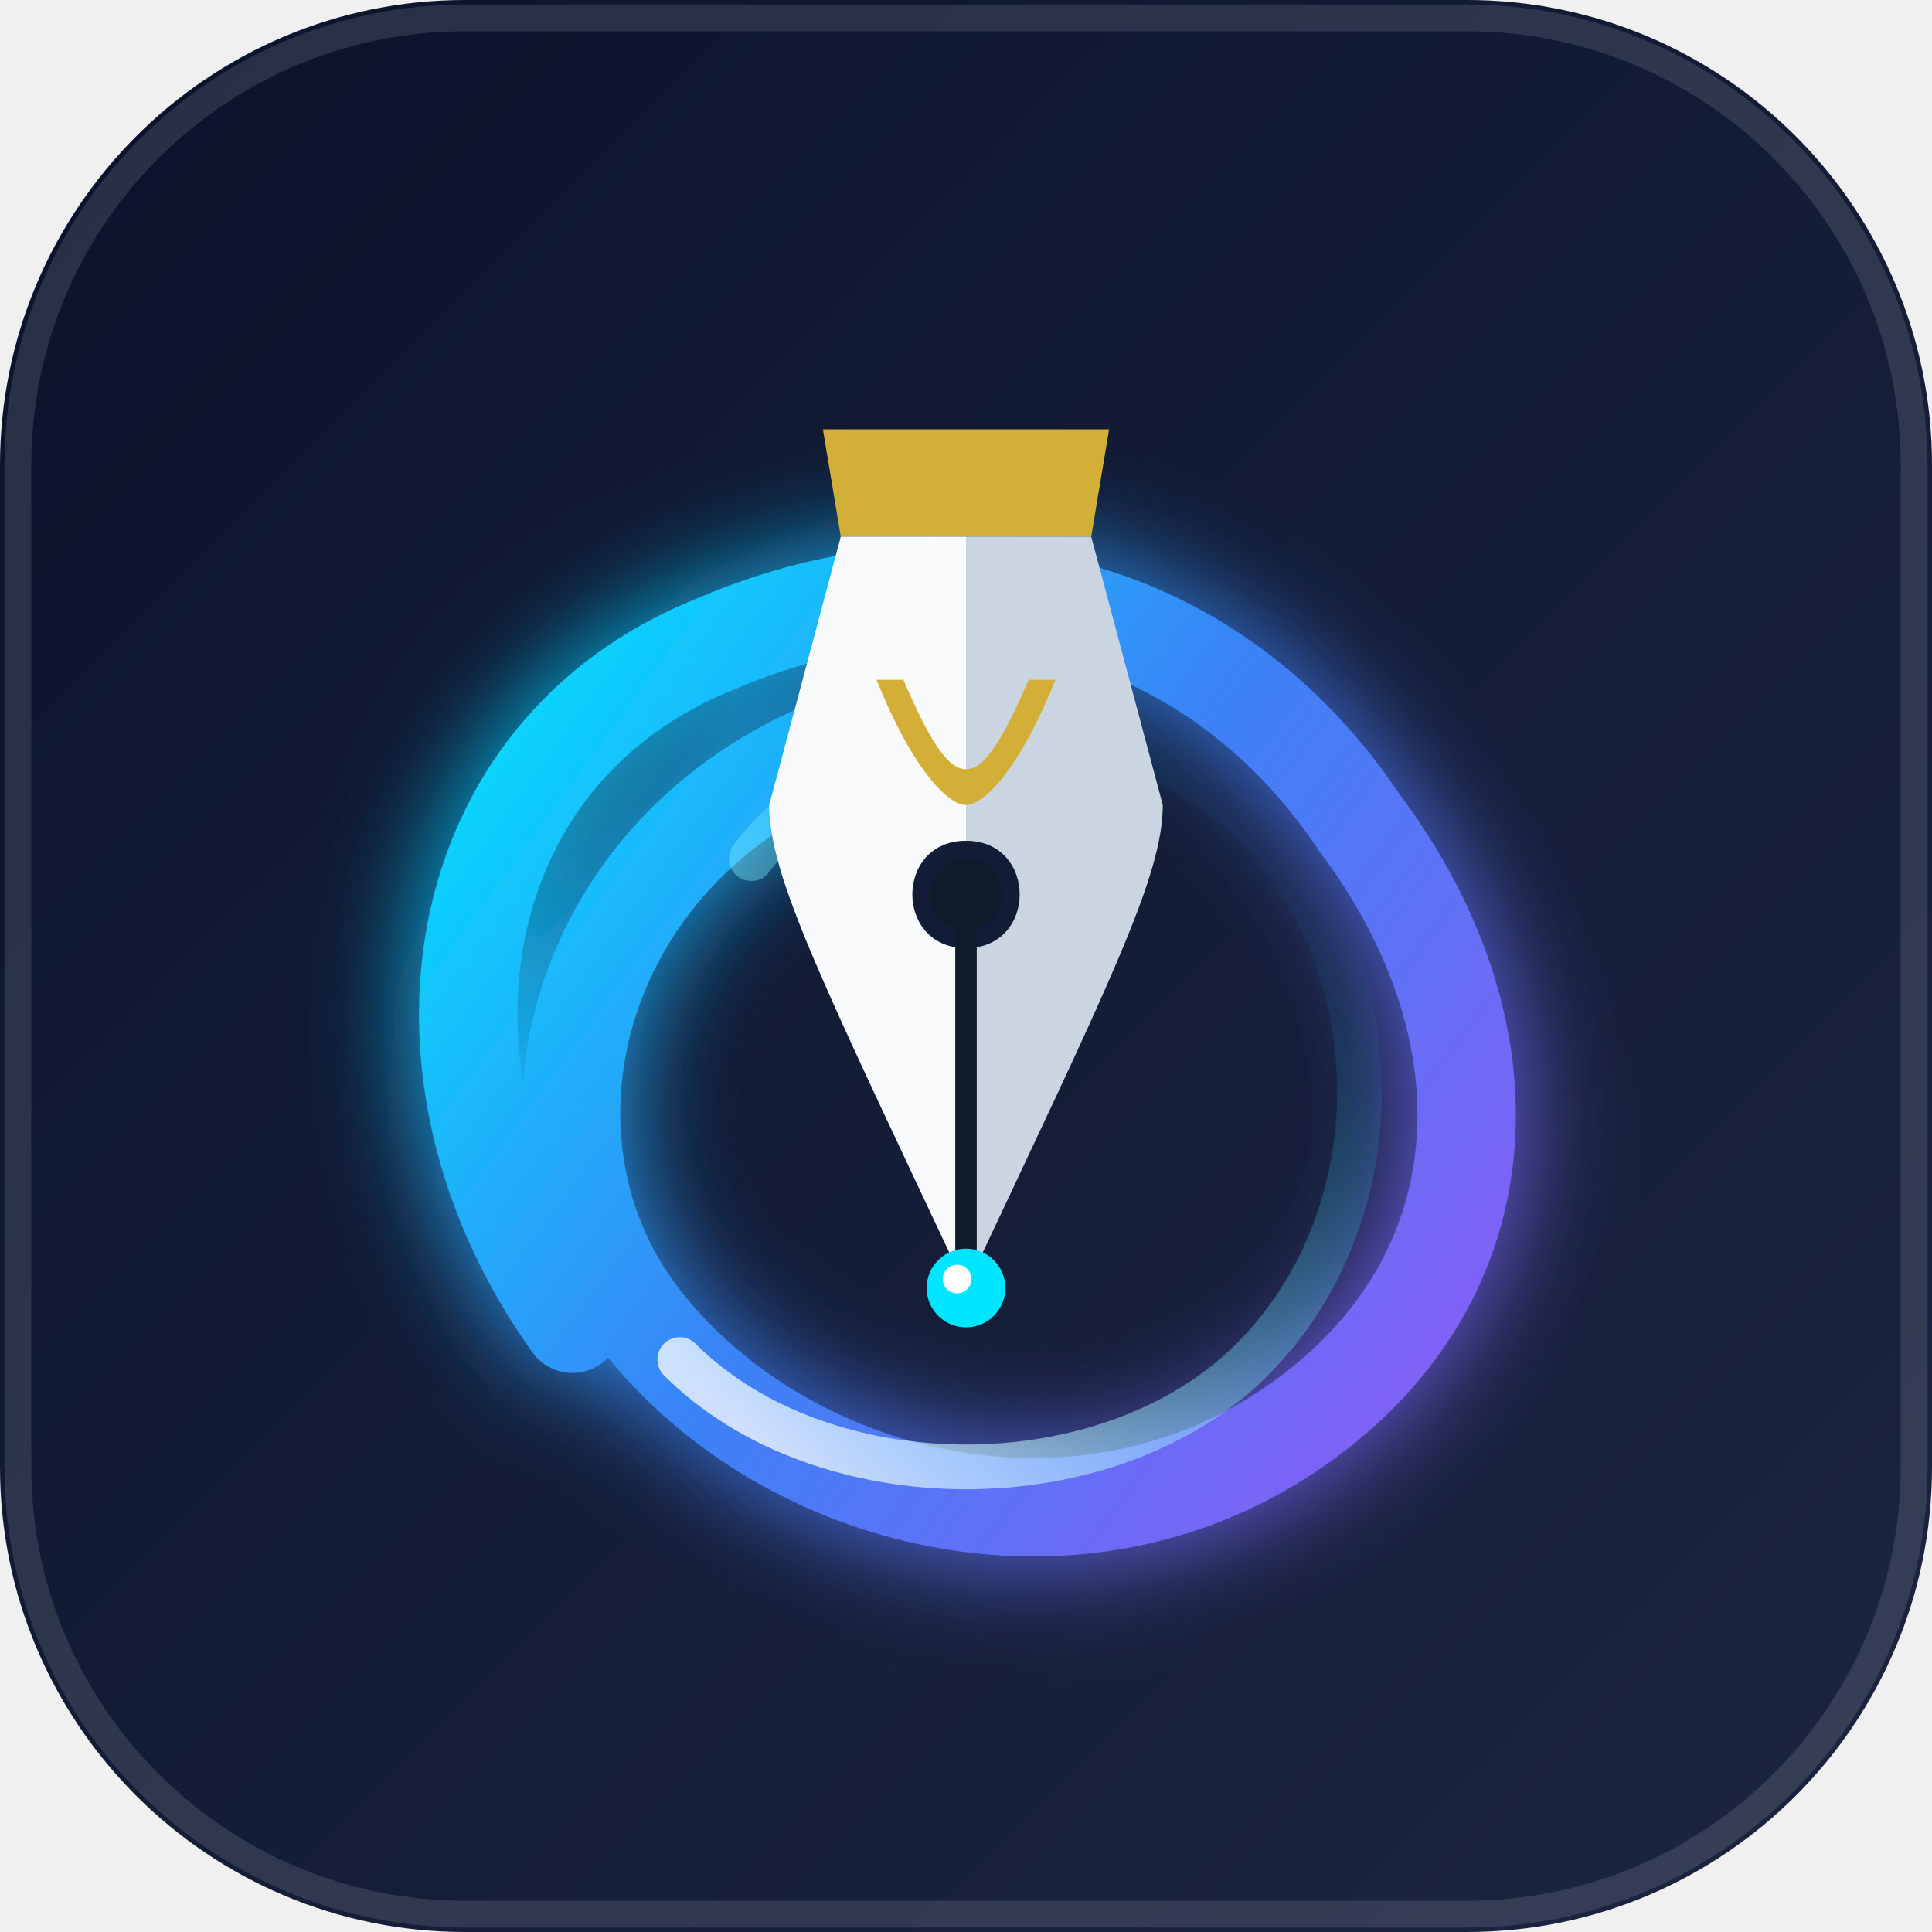
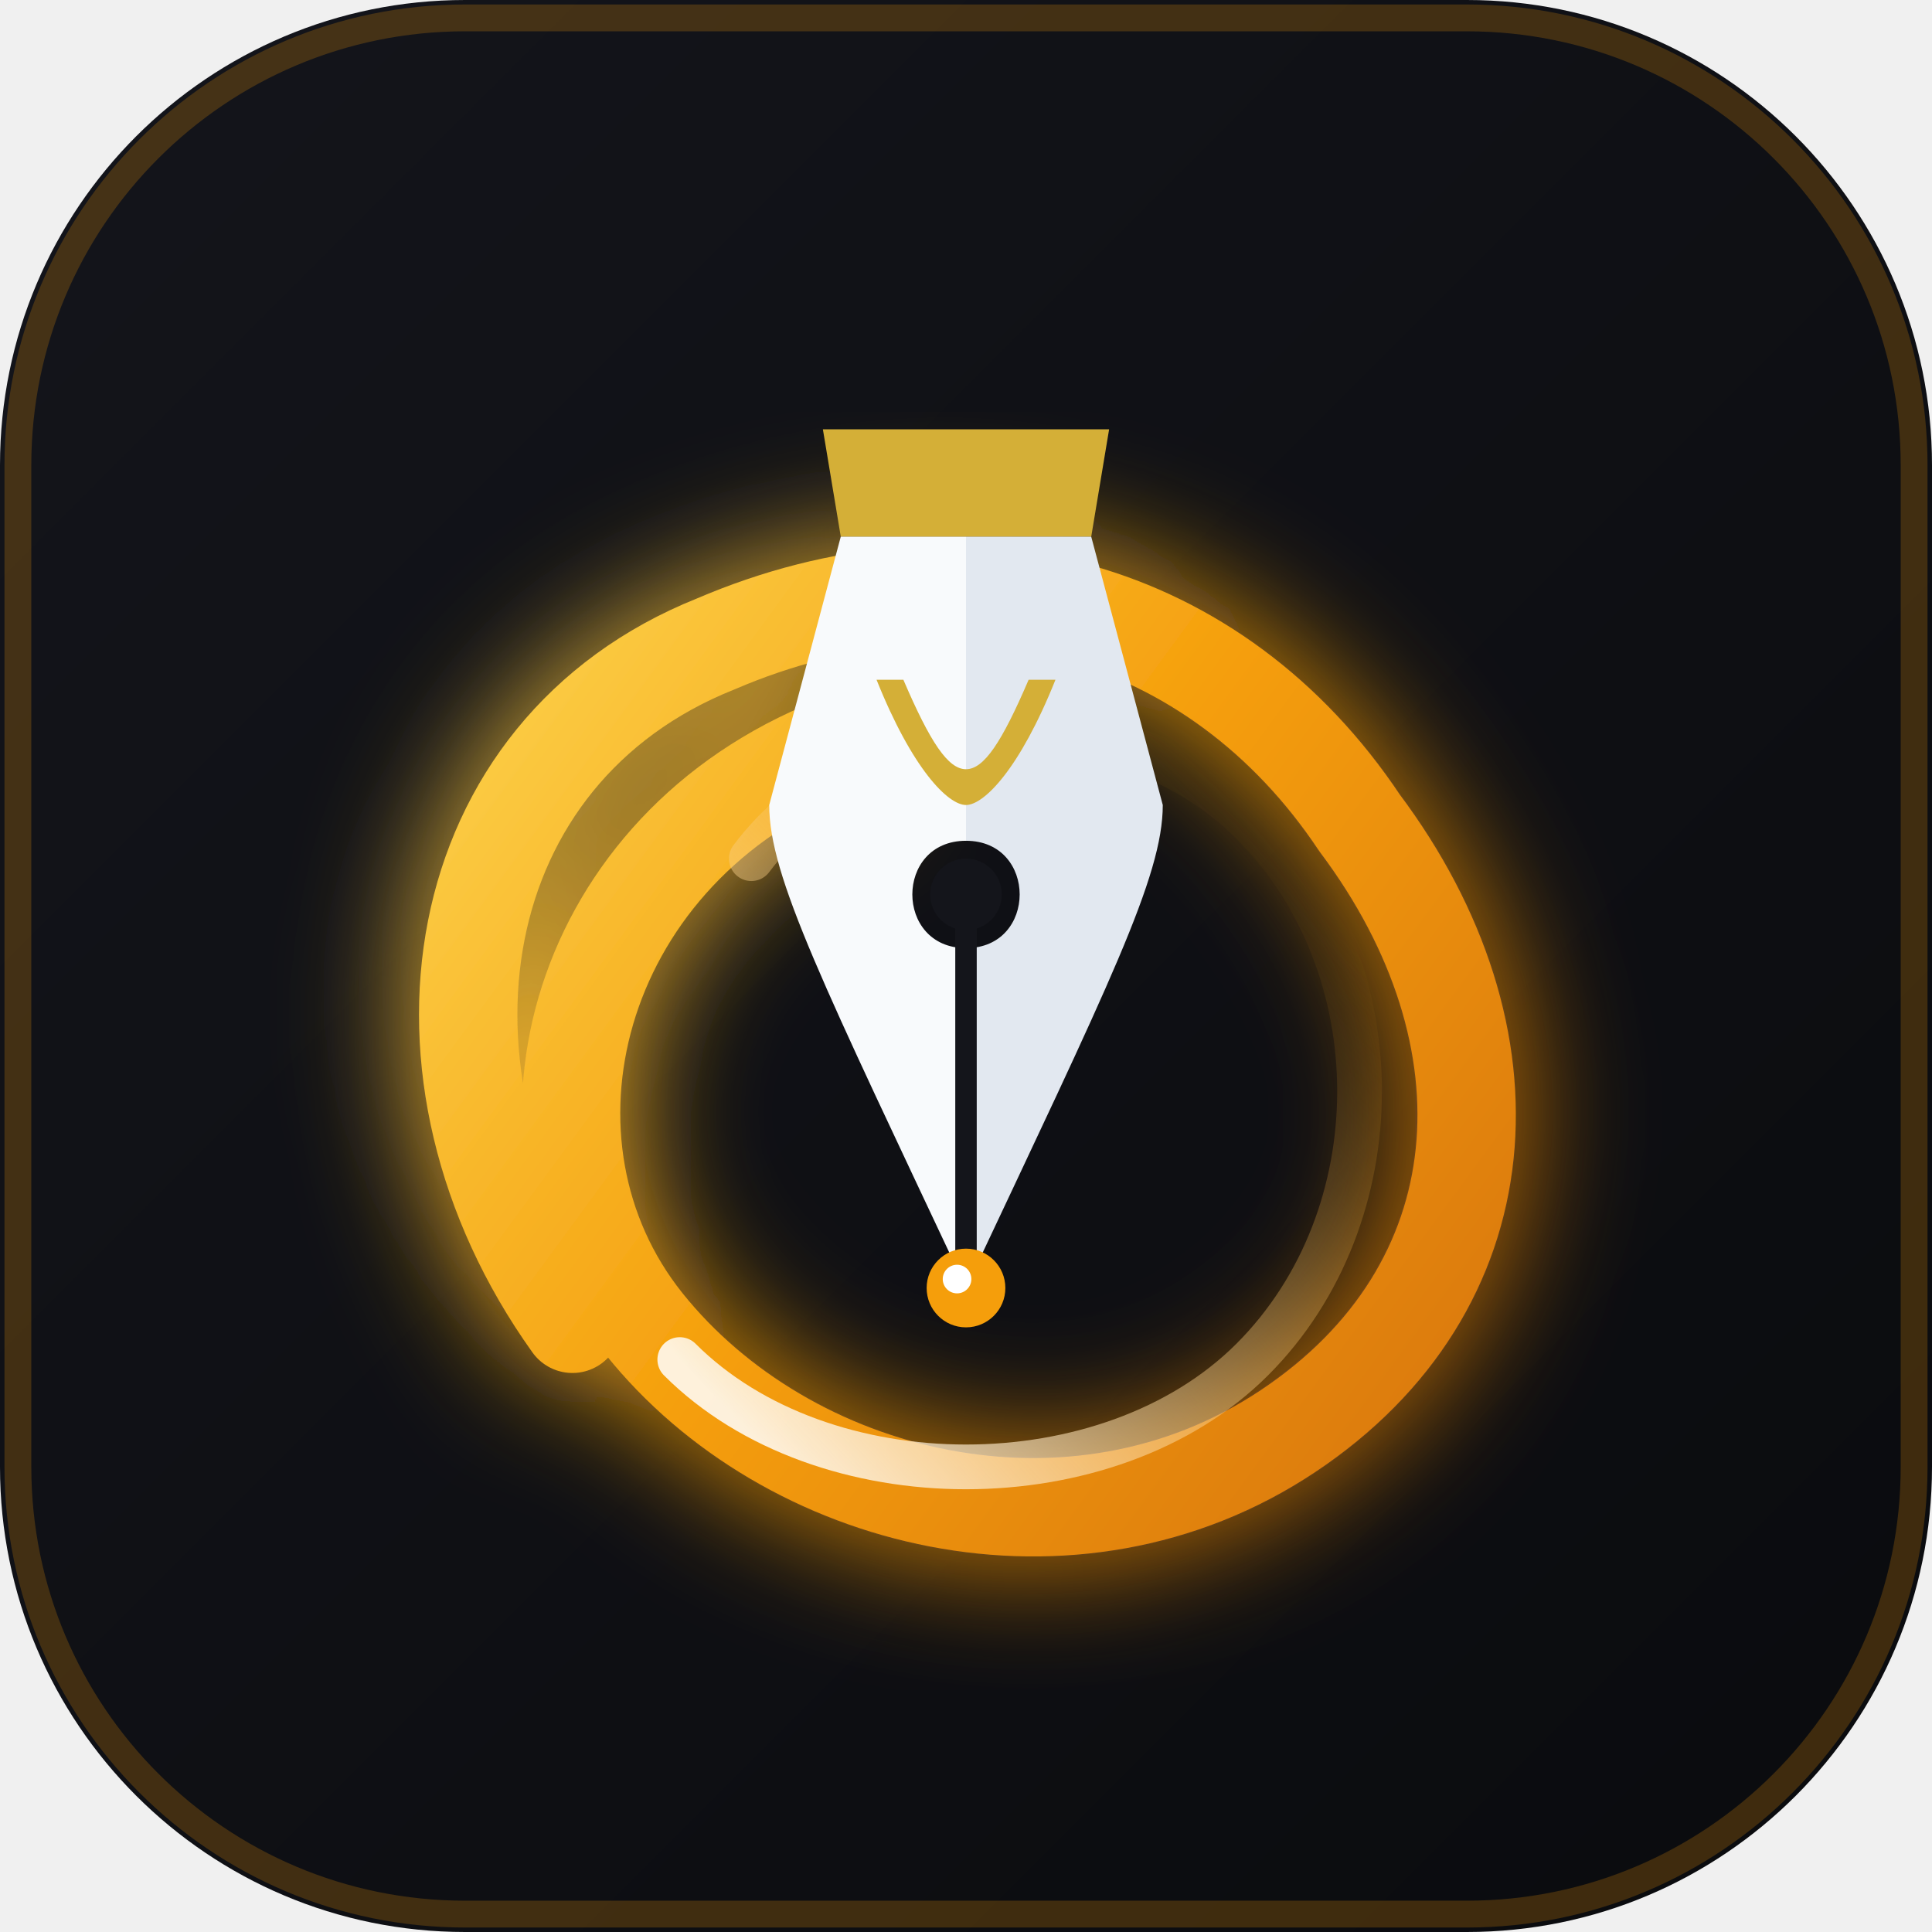
<svg xmlns="http://www.w3.org/2000/svg" viewBox="0 0 108 108" width="108" height="108">
  <defs>
    <linearGradient id="inkRibbon" x1="24" y1="36" x2="84" y2="80" gradientUnits="userSpaceOnUse">
-       <stop offset="0%" stop-color="#00E5FF" />
-       <stop offset="50%" stop-color="#3B82F6" />
-       <stop offset="100%" stop-color="#8B5CF6" />
+       <stop offset="0%" stop-color="#FCD34D" />
+       <stop offset="50%" stop-color="#F59E0B" />
+       <stop offset="100%" stop-color="#D97706" />
    </linearGradient>
    <linearGradient id="waveGlow" x1="38" y1="76" x2="70" y2="46" gradientUnits="userSpaceOnUse">
-       <stop offset="0%" stop-color="rgba(255,255,255,0.75)" />
-       <stop offset="100%" stop-color="rgba(0,229,255,0)" />
+       <stop offset="0%" stop-color="rgba(255,255,255,0.85)" />
+       <stop offset="100%" stop-color="rgba(245,158,11,0)" />
    </linearGradient>
    <linearGradient id="bgGrad" x1="0" y1="0" x2="108" y2="108" gradientUnits="userSpaceOnUse">
-       <stop offset="0%" stop-color="#0B132B" />
-       <stop offset="100%" stop-color="#1C2541" />
+       <stop offset="0%" stop-color="#14151B" />
+       <stop offset="100%" stop-color="#0A0B0E" />
    </linearGradient>
    <filter id="glow" x="-20%" y="-20%" width="140%" height="140%">
-       <feGaussianBlur stdDeviation="3" result="blur" />
+       <feGaussianBlur stdDeviation="3.5" result="blur" />
      <feComposite in="SourceGraphic" in2="blur" operator="over" />
    </filter>
  </defs>
  <rect width="108" height="108" rx="26" fill="url(#bgGrad)" />
-   <rect width="106" height="106" x="1" y="1" rx="25" fill="none" stroke="rgba(255,255,255,0.12)" stroke-width="1.5" />
+   <rect width="106" height="106" x="1" y="1" rx="25" fill="none" stroke="rgba(245,158,11,0.22)" stroke-width="1.5" />
  <path d="M 32,74 C 22,60 25,42 40,36 C 54,30 68,34 76,46 C 85,58 84,72 72,80 C 60,88 44,84 36,74 C 28,64 32,48 46,42" fill="none" stroke="url(#inkRibbon)" stroke-width="5.5" stroke-linecap="round" stroke-linejoin="round" filter="url(#glow)" />
  <path d="M 38,76 C 46,84 62,84 70,76 C 78,68 78,54 70,46 C 62,38 48,40 42,48" fill="none" stroke="url(#waveGlow)" stroke-width="2.5" stroke-linecap="round" />
  <g id="nib">
    <path d="M 46,24 L 62,24 L 61,30 L 47,30 Z" fill="#D4AF37" />
    <path d="M 47,30 L 43,45 C 43,49 46,55 54,72 L 54,53 C 52,53 51,51.5 51,50 C 51,48.5 52,47 54,47 L 54,30 Z" fill="#F8FAFC" />
-     <path d="M 61,30 L 65,45 C 65,49 62,55 54,72 L 54,53 C 56,53 57,51.5 57,50 C 57,48.5 56,47 54,47 L 54,30 Z" fill="#CBD5E1" />
+     <path d="M 61,30 L 65,45 C 65,49 62,55 54,72 L 54,53 C 56,53 57,51.5 57,50 C 57,48.5 56,47 54,47 L 54,30 Z" fill="#E2E8F0" />
    <path d="M 49,38 C 51,43 53,45 54,45 C 55,45 57,43 59,38 L 57.5,38 C 56,41.5 55,43 54,43 C 53,43 52,41.5 50.5,38 Z" fill="#D4AF37" />
-     <circle cx="54" cy="50" r="2" fill="#0D1B2A" />
-     <path d="M 54,52 L 54,72" stroke="#0D1B2A" stroke-width="1.2" stroke-linecap="round" />
-     <circle cx="54" cy="72" r="2.2" fill="#00E5FF" />
+     <circle cx="54" cy="50" r="2" fill="#14151B" />
+     <path d="M 54,52 L 54,72" stroke="#14151B" stroke-width="1.2" stroke-linecap="round" />
+     <circle cx="54" cy="72" r="2.2" fill="#F59E0B" />
    <circle cx="53.5" cy="71.5" r="0.8" fill="#FFFFFF" />
  </g>
</svg>
